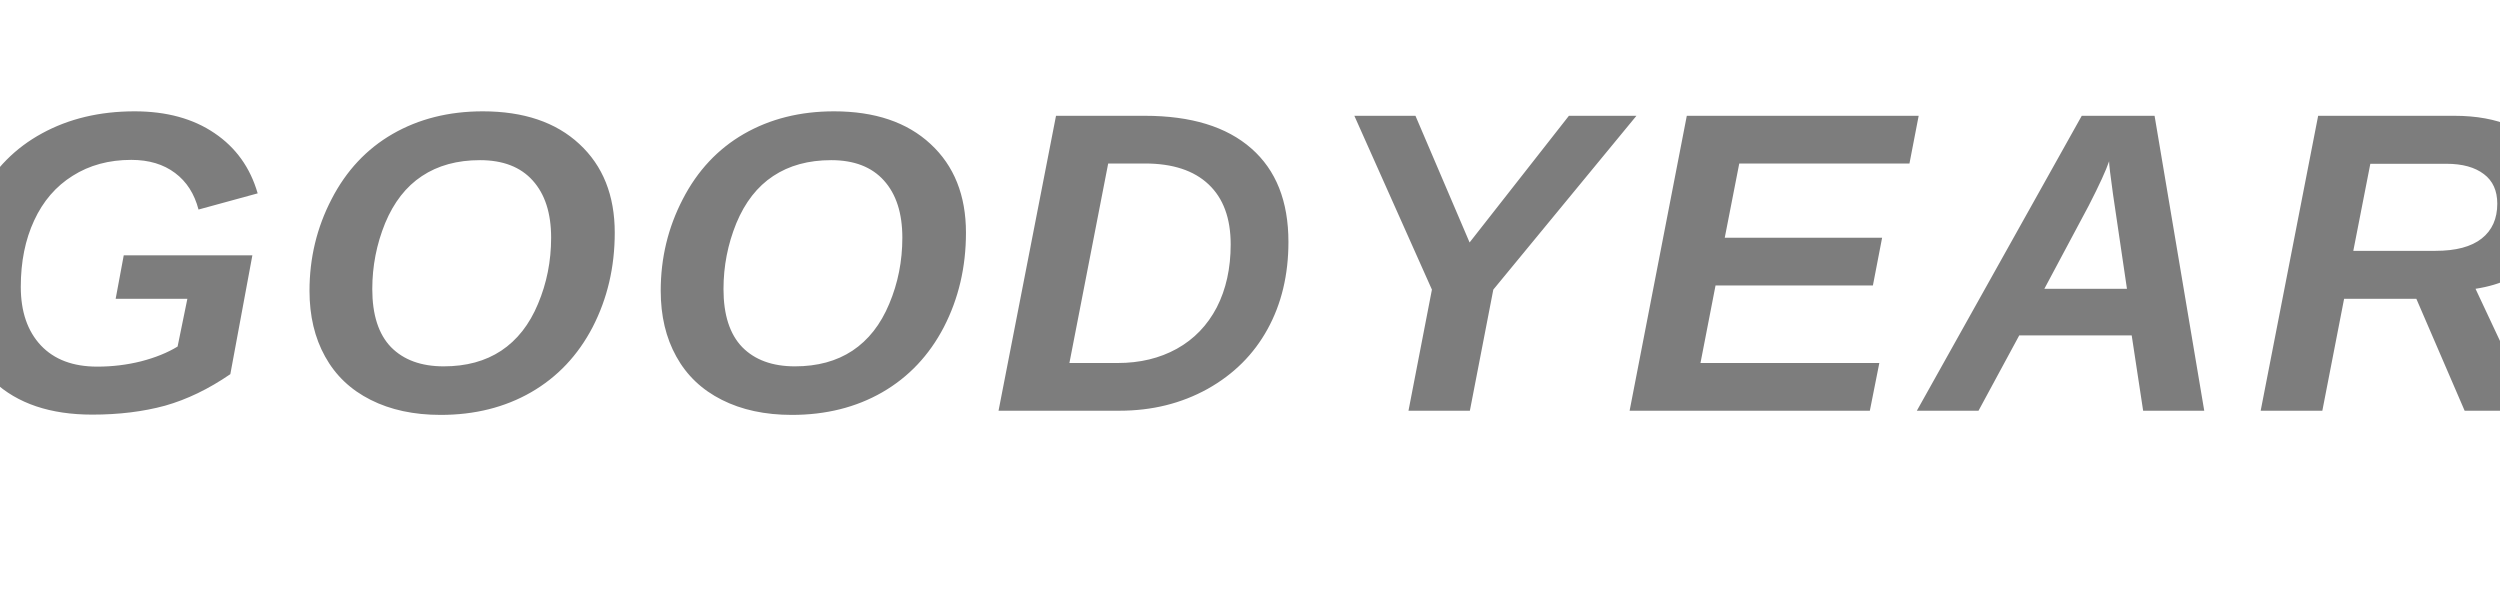
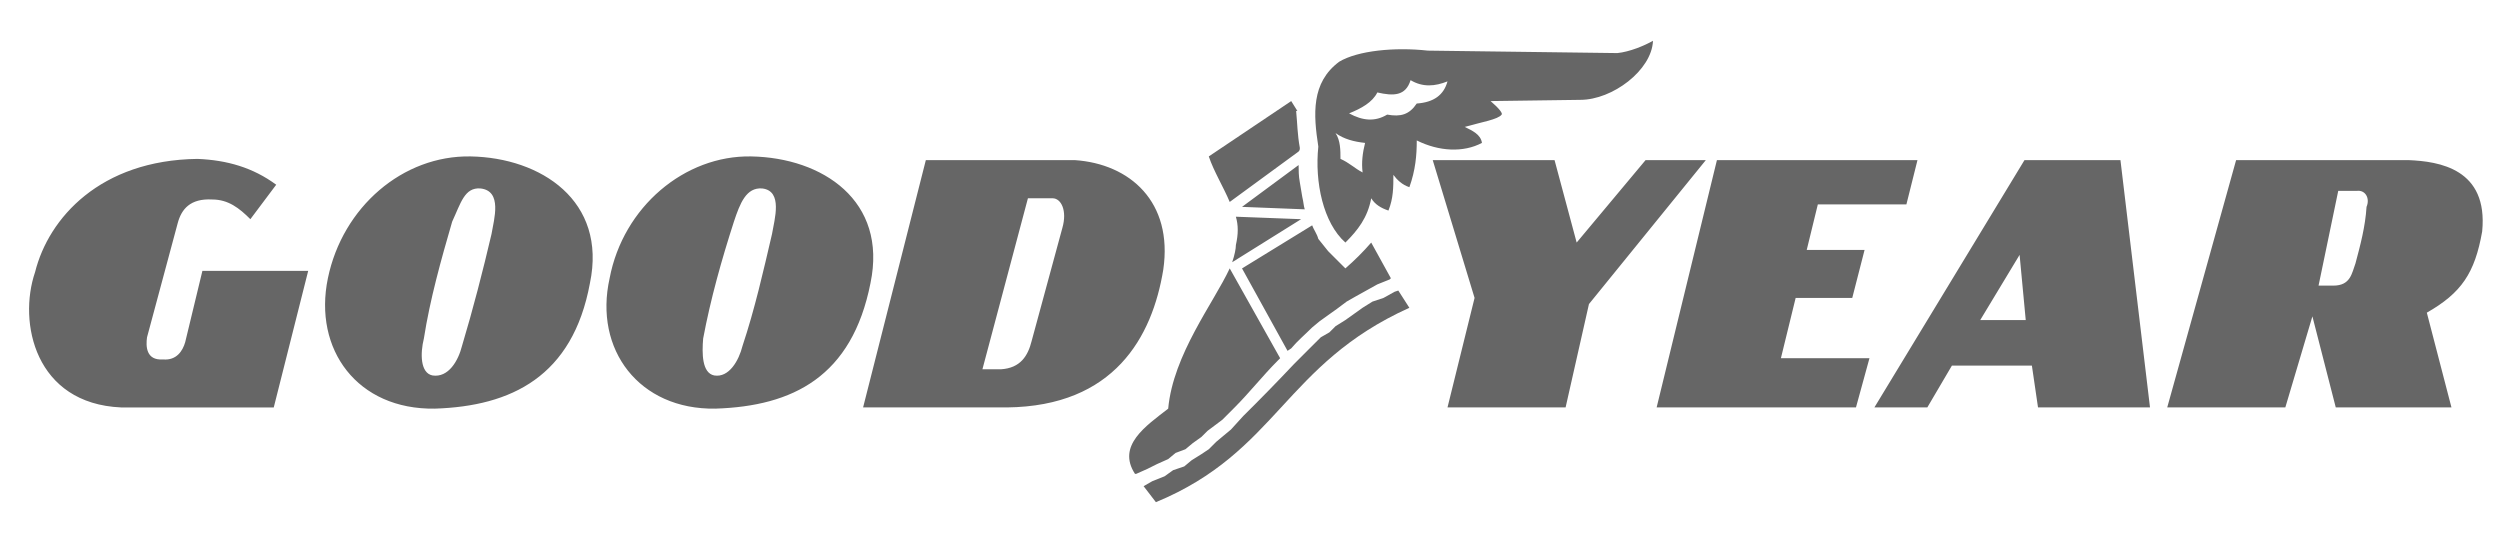
- <svg xmlns="http://www.w3.org/2000/svg" viewBox="0 0 140 34" role="img" aria-label="Goodyear">
-   <text x="70" y="23" text-anchor="middle" font-family="Arial, sans-serif" font-size="24" font-style="italic" font-weight="700" letter-spacing="1" fill="#7d7d7d">GOODYEAR</text>
+ <svg xmlns="http://www.w3.org/2000/svg" width="104" height="23" viewBox="-18 0 122 23" fill="none">
+   <path fill-rule="evenodd" clip-rule="evenodd" d="M18.655 5.643C15.413 5.584 12.411 8.105 11.75 11.587C10.97 15.07 13.191 18.012 16.913 17.951C20.696 17.831 23.578 16.39 24.479 11.827C25.32 7.804 22.137 5.704 18.655 5.643ZM19.675 9.426C19.255 11.228 18.835 13.089 18.235 14.89C18.055 15.61 17.574 16.451 16.854 16.332C16.253 16.211 16.253 15.251 16.314 14.53C16.674 12.608 17.214 10.688 17.815 8.826C18.115 7.926 18.415 7.145 19.196 7.206C20.216 7.325 19.796 8.706 19.675 9.426ZM4.966 5.643C1.664 5.584 -1.278 8.105 -1.999 11.587C-2.72 15.07 -0.557 18.012 3.224 17.951C6.947 17.831 9.948 16.39 10.789 11.827C11.63 7.804 8.388 5.704 4.966 5.643ZM5.987 9.426C5.566 11.228 5.086 13.089 4.546 14.89C4.366 15.61 3.886 16.451 3.105 16.332C2.505 16.211 2.505 15.251 2.685 14.53C2.985 12.608 3.525 10.688 4.066 8.826C4.486 7.926 4.666 7.145 5.447 7.206C6.527 7.325 6.107 8.706 5.987 9.426ZM-8.963 14.71C-9.084 15.13 -9.384 15.61 -10.044 15.55C-10.884 15.61 -10.884 14.89 -10.825 14.469L-9.324 8.886C-9.144 8.225 -8.723 7.685 -7.643 7.745C-6.862 7.745 -6.322 8.165 -5.782 8.706L-4.521 7.024C-5.661 6.184 -6.923 5.823 -8.363 5.764C-13.107 5.823 -15.628 8.646 -16.288 11.288C-17.129 13.749 -16.288 17.711 -12.086 17.893H-4.641L-2.96 11.228H-8.123L-8.963 14.71ZM45.372 5.404C45.432 5.344 45.432 5.283 45.432 5.224C45.311 4.563 45.311 4.023 45.251 3.422H45.311L45.011 2.942L40.989 5.643C41.229 6.364 41.71 7.145 42.01 7.865L45.372 5.404ZM45.012 15.01C45.312 14.649 45.672 14.35 46.034 13.988L46.394 13.689L46.814 13.388L47.235 13.088L47.715 12.728L48.135 12.488L48.675 12.188L49.214 11.888L49.815 11.647L49.875 11.588L48.915 9.847C48.525 10.297 48.103 10.718 47.654 11.107L46.814 10.267L46.333 9.667C46.273 9.426 46.092 9.186 46.034 9.006L42.611 11.108L44.832 15.131L45.012 15.01ZM45.494 8.706L42.311 8.585C42.432 9.006 42.432 9.426 42.311 9.966C42.311 10.146 42.252 10.447 42.131 10.806L45.494 8.706ZM45.372 6.064L42.61 8.105L45.671 8.225C45.613 8.045 45.613 7.865 45.552 7.625L45.431 6.904C45.373 6.605 45.373 6.304 45.372 6.064ZM69.628 12.548H72.39L72.991 10.207H70.168L70.71 7.985H75.032L75.573 5.823H65.786L62.844 17.892H72.571L73.23 15.49H68.908L69.628 12.548ZM62.304 5.823L58.941 9.846L57.862 5.823H51.917L53.959 12.548L52.638 17.892H58.401L59.541 12.848L65.245 5.823H62.304ZM99.527 5.823H91.122L87.761 17.891H93.524L94.845 13.448L95.985 17.891H101.631L100.429 13.268C102.111 12.308 102.771 11.346 103.13 9.305C103.431 6.244 101.029 5.884 99.527 5.823ZM97.487 8.105C97.427 9.066 97.187 9.966 96.946 10.867C96.767 11.347 96.707 11.948 95.866 11.948H95.145L96.106 7.325H97.006C97.427 7.265 97.668 7.685 97.487 8.105ZM80.795 5.823L73.47 17.892H76.053L77.253 15.851H81.156L81.455 17.892H86.92L85.478 5.823H80.795V5.823ZM78.635 13.629L80.556 10.447L80.856 13.629H78.635ZM34.445 5.823H27.181L24.119 17.892H31.143C36.366 17.832 38.228 14.47 38.768 11.168C39.249 7.865 37.147 6.004 34.445 5.823ZM33.845 9.126L32.344 14.65C32.164 15.37 31.804 15.971 30.843 16.031H29.942L32.163 7.685H33.364C33.785 7.685 34.085 8.286 33.845 9.126Z" fill="#666666" />
+   <path fill-rule="evenodd" clip-rule="evenodd" d="M54.319 4.983C54.26 4.563 53.839 4.383 53.479 4.203C54.319 3.962 55.099 3.843 55.281 3.602C55.34 3.542 55.16 3.302 54.741 2.942L59.123 2.882C60.684 2.882 62.606 1.441 62.666 0C62.245 0.24 61.526 0.54 60.925 0.6L51.678 0.48C50.058 0.3 48.256 0.48 47.356 1.02C45.975 2.041 46.093 3.602 46.334 5.163C46.153 6.904 46.573 8.886 47.655 9.846C48.256 9.246 48.736 8.645 48.916 7.685C49.096 7.985 49.396 8.165 49.756 8.285C49.997 7.685 49.997 7.145 49.997 6.544C50.177 6.785 50.418 7.024 50.778 7.145C51.077 6.304 51.138 5.584 51.138 4.863C52.218 5.404 53.418 5.463 54.319 4.983ZM48.495 6.425C48.135 6.245 47.835 5.944 47.415 5.764C47.415 5.344 47.415 4.864 47.174 4.504C47.594 4.804 48.074 4.924 48.616 4.984C48.495 5.463 48.434 5.944 48.495 6.425ZM51.136 3.062C50.776 3.602 50.356 3.722 49.694 3.602C49.095 3.962 48.495 3.902 47.835 3.542C48.435 3.302 48.975 3.002 49.214 2.521C49.997 2.701 50.595 2.701 50.836 1.921C51.436 2.281 52.036 2.221 52.638 1.981C52.457 2.642 51.977 3.002 51.136 3.062ZM50.056 12.248L49.516 12.548L48.976 12.728L48.496 13.028L48.076 13.328L47.655 13.628L47.175 13.928L46.875 14.228L46.455 14.469L45.793 15.129L45.134 15.789C44.328 16.644 43.507 17.485 42.671 18.311L42.071 18.971L41.711 19.27L41.351 19.571L40.991 19.931L40.631 20.171L40.151 20.471L39.791 20.771L39.249 20.954L38.829 21.254L38.228 21.494L37.808 21.735L38.408 22.516C44.351 20.054 44.654 15.792 50.777 13.03L50.237 12.188L50.056 12.248ZM38.468 20.654L39.008 20.413L39.368 20.113L39.848 19.933L40.208 19.634L40.629 19.333L40.929 19.034L41.65 18.494L42.25 17.893C42.971 17.172 43.631 16.332 44.351 15.612L44.471 15.491L42.01 11.107C41.229 12.789 39.248 15.31 39.008 17.952C37.927 18.792 36.487 19.753 37.387 21.134H37.447L37.987 20.894L38.468 20.654Z" fill="#666666" />
</svg>
